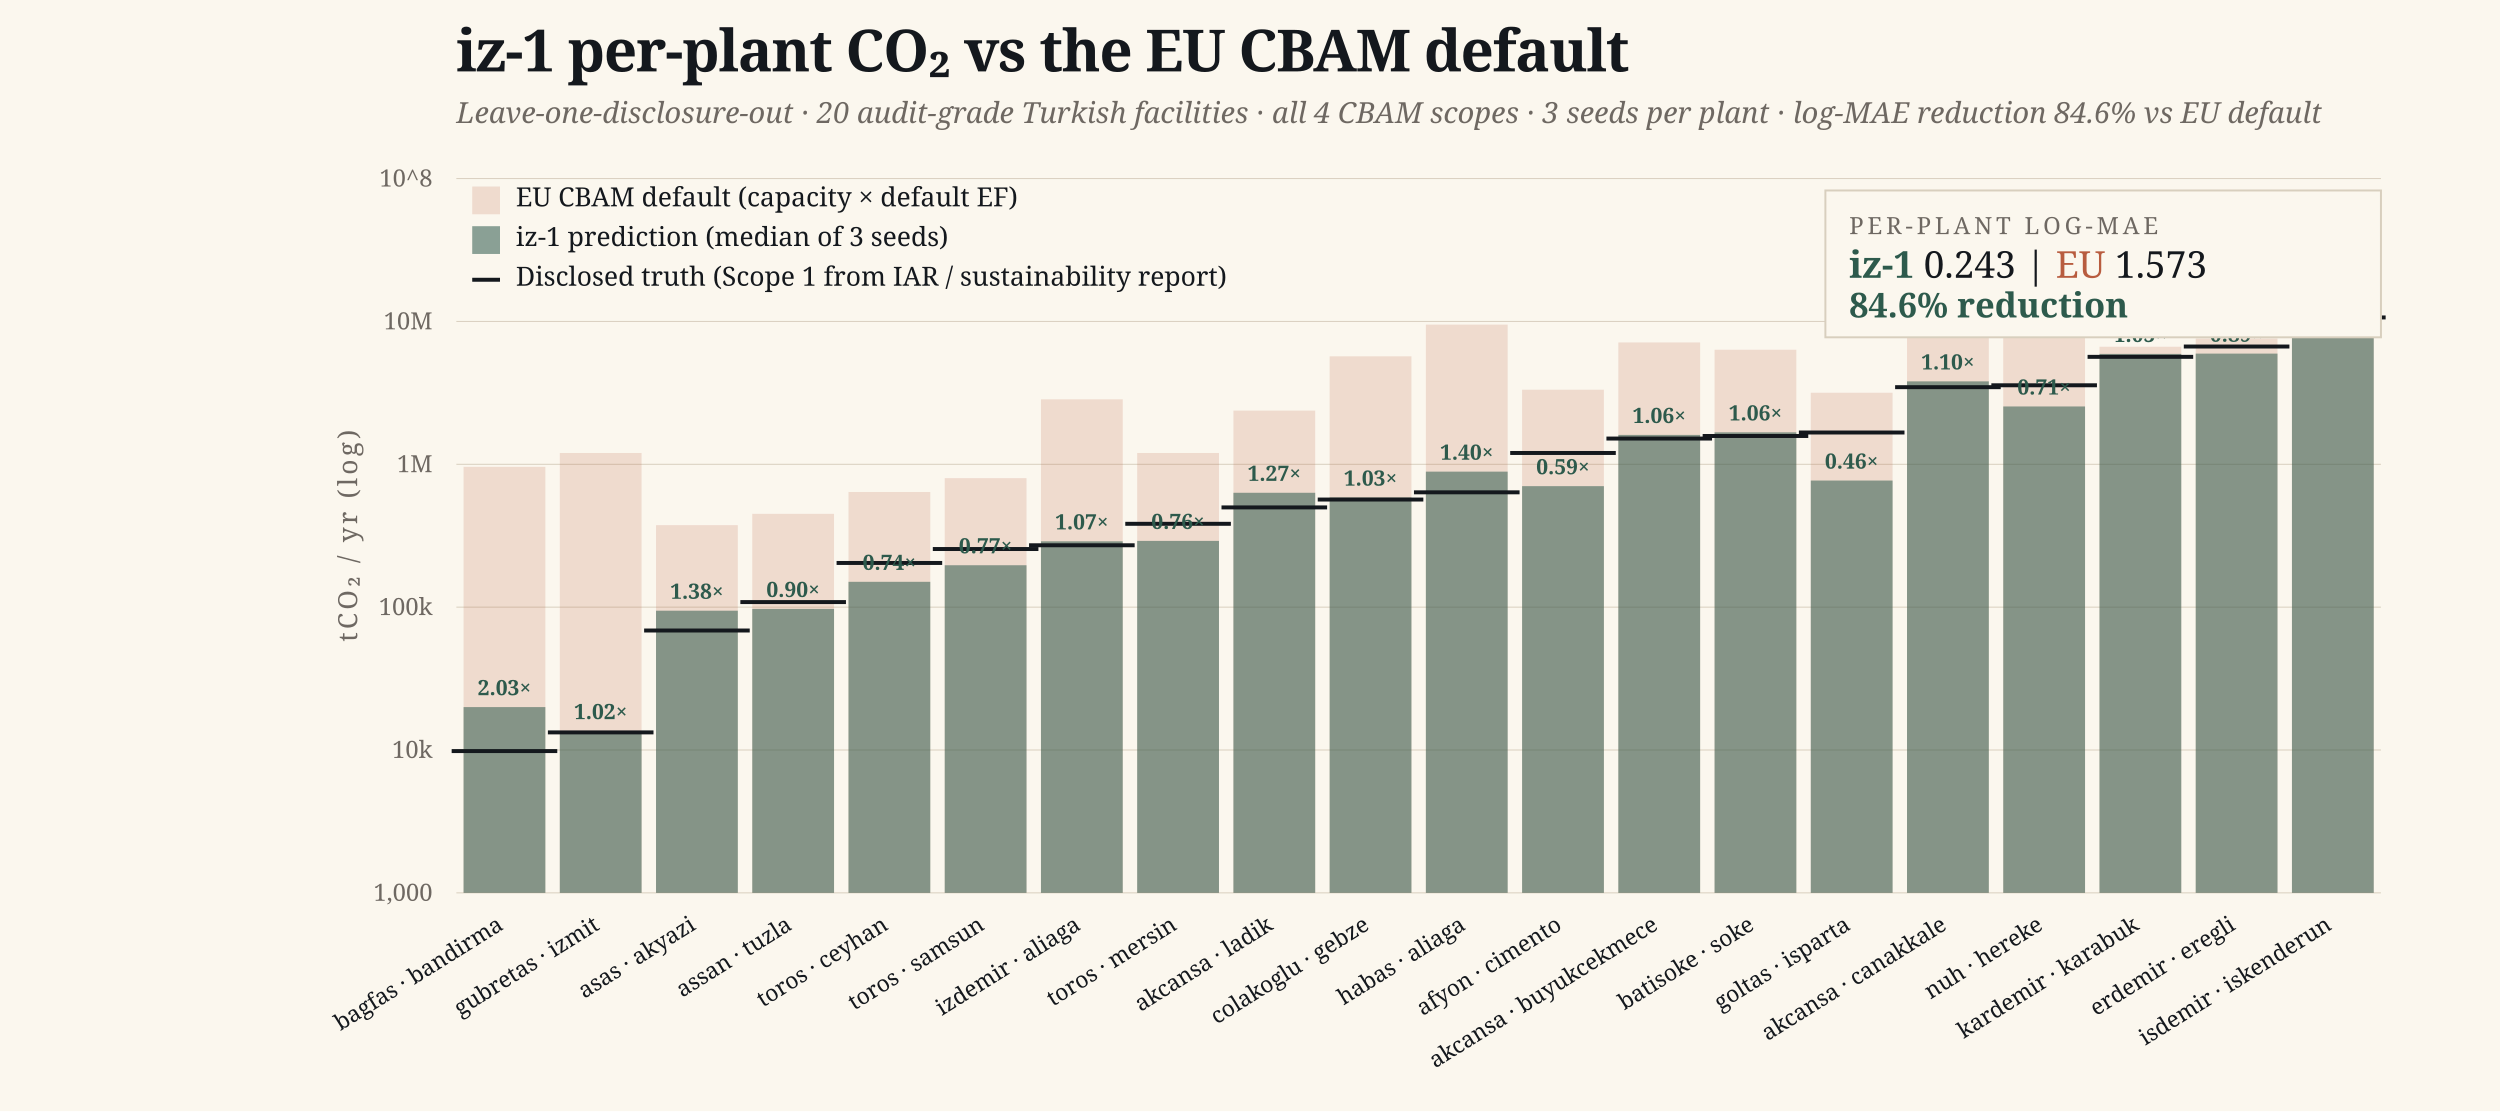
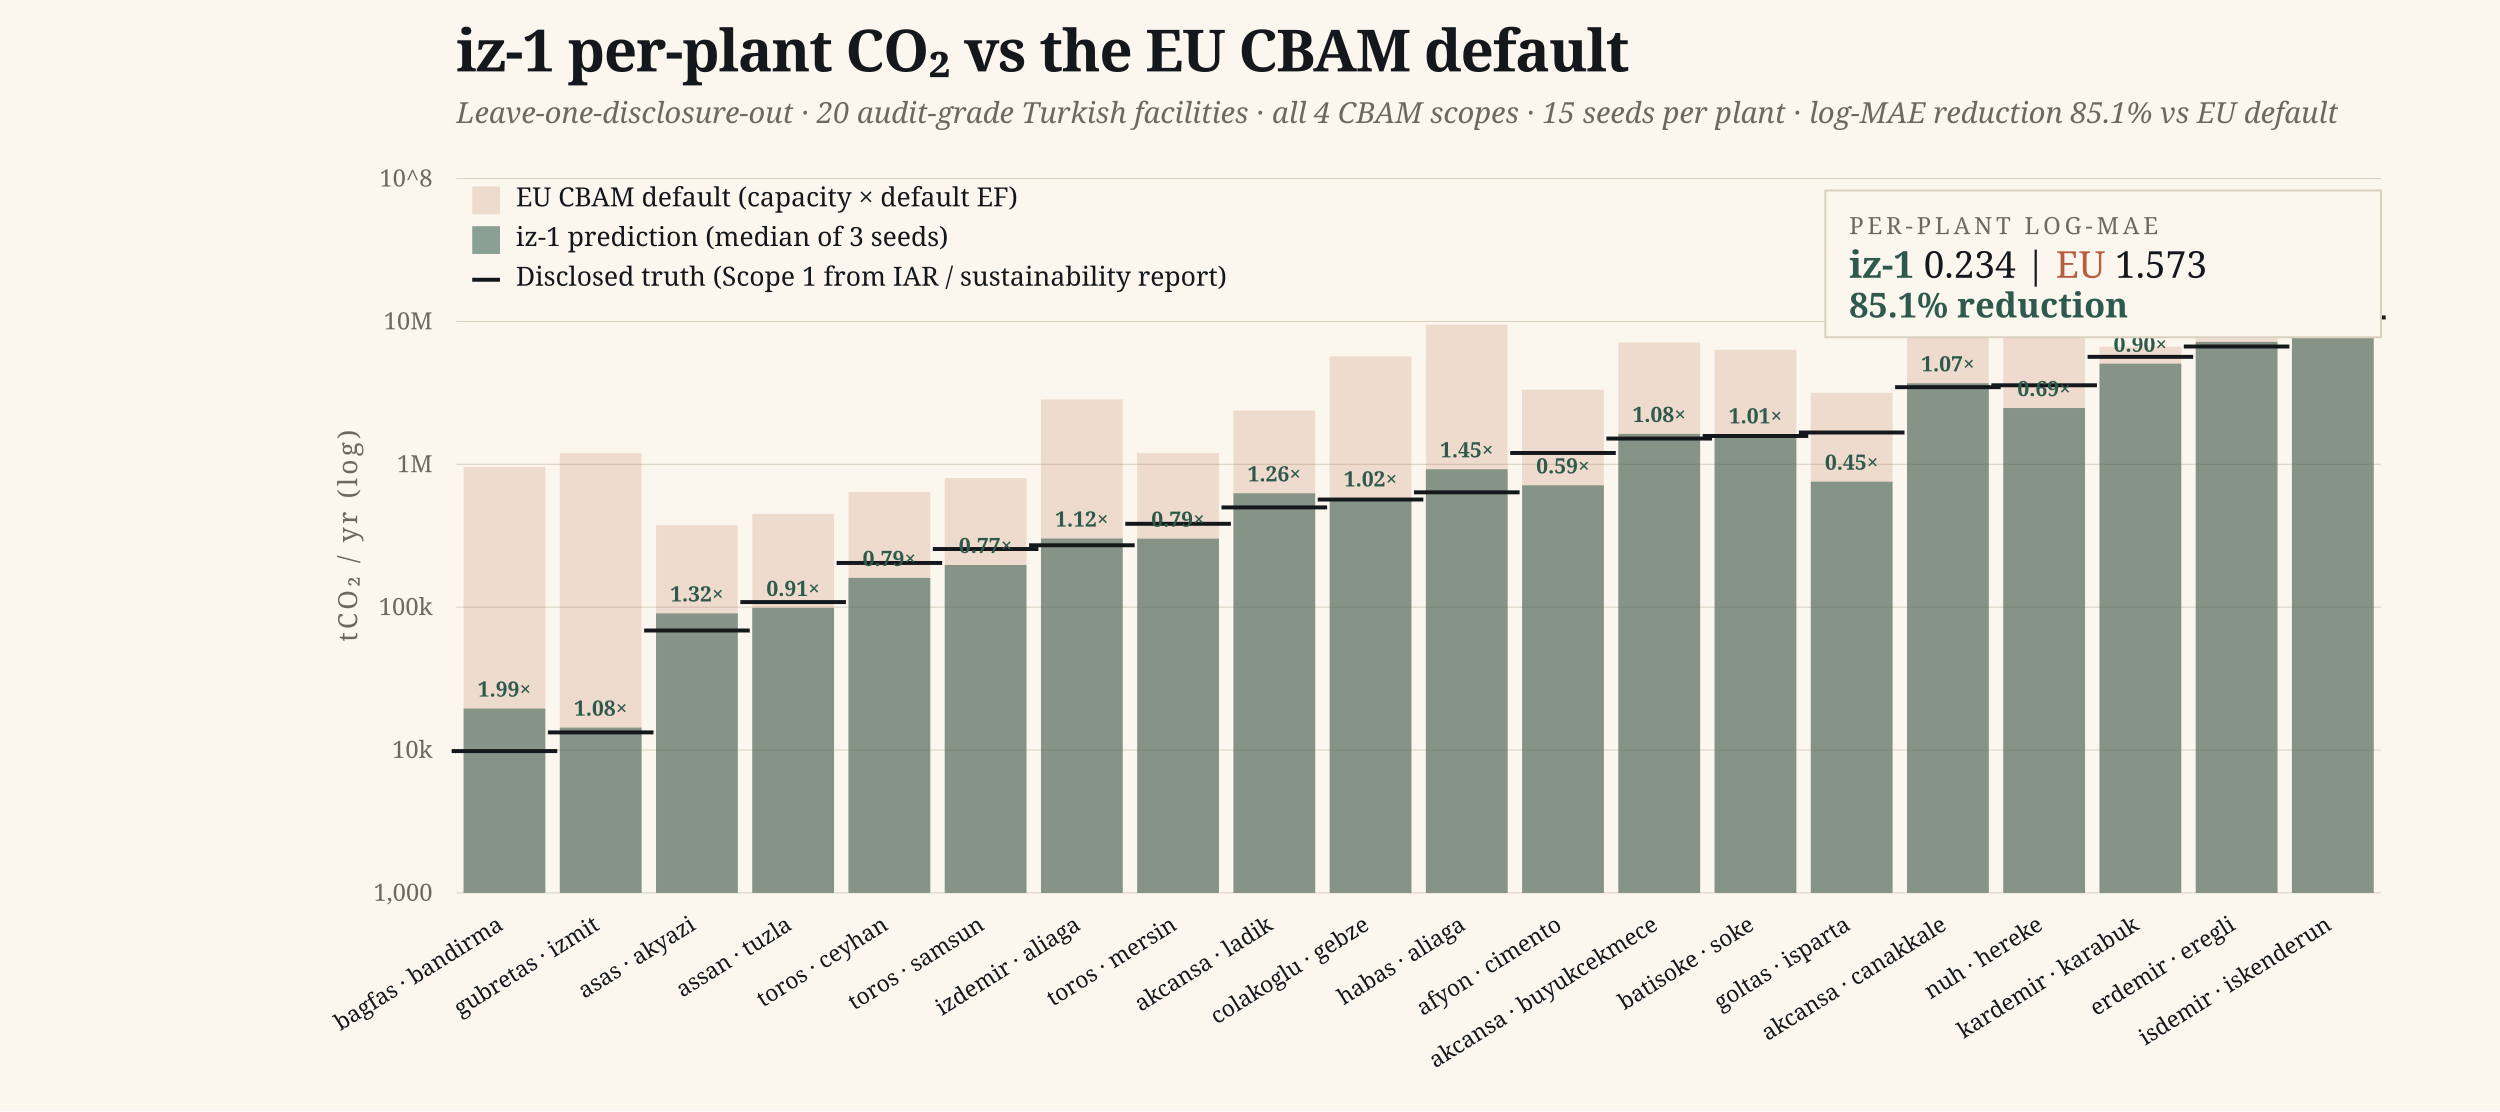
<svg xmlns="http://www.w3.org/2000/svg" viewBox="0 0 1260 560" style="font-family:Georgia,serif;background:#fbf7ee">
  <rect x="0" y="0" width="1260" height="560" fill="#fbf7ee" />
  <text x="230" y="36" fill="#14181d" font-size="22pt" font-weight="600" letter-spacing="-0.02em">iz-1 per-plant CO₂ vs the EU CBAM default</text>
-   <text x="230" y="62" fill="#6e6862" font-size="11pt" font-style="italic">Leave-one-disclosure-out · 20 audit-grade Turkish facilities · all 4 CBAM scopes · 3 seeds per plant · log-MAE reduction 84.6% vs EU default</text>
+   <text x="230" y="62" fill="#6e6862" font-size="11pt" font-style="italic">Leave-one-disclosure-out · 20 audit-grade Turkish facilities · all 4 CBAM scopes · 15 seeds per plant · log-MAE reduction 85.1% vs EU default</text>
  <line x1="230" x2="1200" y1="450.0" y2="450.0" stroke="#d8cfbe" stroke-width="0.5" />
  <text x="218" y="454.0" text-anchor="end" font-size="9pt" fill="#6e6862">1,000</text>
  <line x1="230" x2="1200" y1="378.0" y2="378.0" stroke="#d8cfbe" stroke-width="0.5" />
  <text x="218" y="382.0" text-anchor="end" font-size="9pt" fill="#6e6862">10k</text>
  <line x1="230" x2="1200" y1="306.0" y2="306.0" stroke="#d8cfbe" stroke-width="0.5" />
  <text x="218" y="310.0" text-anchor="end" font-size="9pt" fill="#6e6862">100k</text>
  <line x1="230" x2="1200" y1="234.0" y2="234.0" stroke="#d8cfbe" stroke-width="0.5" />
  <text x="218" y="238.0" text-anchor="end" font-size="9pt" fill="#6e6862">1M</text>
  <line x1="230" x2="1200" y1="162.0" y2="162.0" stroke="#d8cfbe" stroke-width="0.5" />
  <text x="218" y="166.0" text-anchor="end" font-size="9pt" fill="#6e6862">10M</text>
  <line x1="230" x2="1200" y1="90.0" y2="90.0" stroke="#d8cfbe" stroke-width="0.5" />
  <text x="218" y="94.0" text-anchor="end" font-size="9pt" fill="#6e6862">10^8</text>
  <text x="180" y="270.0" transform="rotate(-90 180 270.0)" text-anchor="middle" font-size="10pt" fill="#6e6862" letter-spacing="0.12em">tCO₂ / yr (log)</text>
  <rect x="233.637" y="235.276" width="41.225" height="214.724" fill="#b85c3f" opacity="0.18" />
-   <rect x="233.637" y="356.374" width="41.225" height="93.626" fill="#2d5a4c" opacity="0.55" />
+   <rect x="233.637" y="357.097" width="41.225" height="92.903" fill="#2d5a4c" opacity="0.55" />
  <line x1="227.637" x2="280.863" y1="378.543" y2="378.543" stroke="#14181d" stroke-width="2" />
  <text x="254.25" y="468" text-anchor="end" font-size="8.5pt" fill="#14181d" transform="rotate(-32 254.25 468)">bagfas · bandirma</text>
-   <text x="254.25" y="350.374" text-anchor="middle" font-size="8pt" fill="#2d5a4c" font-weight="600">2.03×</text>
+   <text x="254.25" y="351.097" text-anchor="middle" font-size="8pt" fill="#2d5a4c" font-weight="600">1.99×</text>
  <rect x="282.137" y="228.299" width="41.225" height="221.701" fill="#b85c3f" opacity="0.18" />
-   <rect x="282.137" y="368.429" width="41.225" height="81.571" fill="#2d5a4c" opacity="0.55" />
+   <rect x="282.137" y="366.702" width="41.225" height="83.298" fill="#2d5a4c" opacity="0.55" />
  <line x1="276.137" x2="329.363" y1="369.127" y2="369.127" stroke="#14181d" stroke-width="2" />
  <text x="302.75" y="468" text-anchor="end" font-size="8.5pt" fill="#14181d" transform="rotate(-32 302.75 468)">gubretas · izmit</text>
-   <text x="302.75" y="362.429" text-anchor="middle" font-size="8pt" fill="#2d5a4c" font-weight="600">1.02×</text>
+   <text x="302.75" y="360.702" text-anchor="middle" font-size="8pt" fill="#2d5a4c" font-weight="600">1.08×</text>
  <rect x="330.637" y="264.67" width="41.225" height="185.33" fill="#b85c3f" opacity="0.18" />
-   <rect x="330.637" y="307.79" width="41.225" height="142.21" fill="#2d5a4c" opacity="0.55" />
+   <rect x="330.637" y="309.142" width="41.225" height="140.858" fill="#2d5a4c" opacity="0.55" />
  <line x1="324.637" x2="377.863" y1="317.776" y2="317.776" stroke="#14181d" stroke-width="2" />
  <text x="351.25" y="468" text-anchor="end" font-size="8.5pt" fill="#14181d" transform="rotate(-32 351.25 468)">asas · akyazi</text>
-   <text x="351.25" y="301.79" text-anchor="middle" font-size="8pt" fill="#2d5a4c" font-weight="600">1.38×</text>
+   <text x="351.25" y="303.142" text-anchor="middle" font-size="8pt" fill="#2d5a4c" font-weight="600">1.32×</text>
  <rect x="379.137" y="258.969" width="41.225" height="191.031" fill="#b85c3f" opacity="0.18" />
-   <rect x="379.137" y="306.883" width="41.225" height="143.117" fill="#2d5a4c" opacity="0.55" />
+   <rect x="379.137" y="306.371" width="41.225" height="143.629" fill="#2d5a4c" opacity="0.55" />
  <line x1="373.137" x2="426.363" y1="303.449" y2="303.449" stroke="#14181d" stroke-width="2" />
  <text x="399.75" y="468" text-anchor="end" font-size="8.5pt" fill="#14181d" transform="rotate(-32 399.75 468)">assan · tuzla</text>
-   <text x="399.75" y="300.883" text-anchor="middle" font-size="8pt" fill="#2d5a4c" font-weight="600">0.90×</text>
+   <text x="399.75" y="300.371" text-anchor="middle" font-size="8pt" fill="#2d5a4c" font-weight="600">0.91×</text>
  <rect x="427.637" y="247.955" width="41.225" height="202.045" fill="#b85c3f" opacity="0.18" />
-   <rect x="427.637" y="293.23" width="41.225" height="156.77" fill="#2d5a4c" opacity="0.55" />
+   <rect x="427.637" y="291.268" width="41.225" height="158.732" fill="#2d5a4c" opacity="0.55" />
  <line x1="421.637" x2="474.863" y1="283.731" y2="283.731" stroke="#14181d" stroke-width="2" />
  <text x="448.25" y="468" text-anchor="end" font-size="8.5pt" fill="#14181d" transform="rotate(-32 448.25 468)">toros · ceyhan</text>
-   <text x="448.25" y="287.23" text-anchor="middle" font-size="8pt" fill="#2d5a4c" font-weight="600">0.74×</text>
+   <text x="448.25" y="285.268" text-anchor="middle" font-size="8pt" fill="#2d5a4c" font-weight="600">0.79×</text>
  <rect x="476.137" y="240.978" width="41.225" height="209.022" fill="#b85c3f" opacity="0.18" />
-   <rect x="476.137" y="284.882" width="41.225" height="165.118" fill="#2d5a4c" opacity="0.55" />
+   <rect x="476.137" y="284.737" width="41.225" height="165.263" fill="#2d5a4c" opacity="0.55" />
  <line x1="470.137" x2="523.362" y1="276.707" y2="276.707" stroke="#14181d" stroke-width="2" />
  <text x="496.75" y="468" text-anchor="end" font-size="8.5pt" fill="#14181d" transform="rotate(-32 496.75 468)">toros · samsun</text>
-   <text x="496.75" y="278.882" text-anchor="middle" font-size="8pt" fill="#2d5a4c" font-weight="600">0.77×</text>
+   <text x="496.75" y="278.737" text-anchor="middle" font-size="8pt" fill="#2d5a4c" font-weight="600">0.77×</text>
  <rect x="524.638" y="201.251" width="41.225" height="248.749" fill="#b85c3f" opacity="0.18" />
-   <rect x="524.638" y="272.817" width="41.225" height="177.183" fill="#2d5a4c" opacity="0.55" />
+   <rect x="524.638" y="271.403" width="41.225" height="178.597" fill="#2d5a4c" opacity="0.55" />
  <line x1="518.638" x2="571.862" y1="274.812" y2="274.812" stroke="#14181d" stroke-width="2" />
  <text x="545.25" y="468" text-anchor="end" font-size="8.5pt" fill="#14181d" transform="rotate(-32 545.25 468)">izdemir · aliaga</text>
-   <text x="545.25" y="266.817" text-anchor="middle" font-size="8pt" fill="#2d5a4c" font-weight="600">1.07×</text>
+   <text x="545.25" y="265.403" text-anchor="middle" font-size="8pt" fill="#2d5a4c" font-weight="600">1.12×</text>
  <rect x="573.138" y="228.299" width="41.225" height="221.701" fill="#b85c3f" opacity="0.18" />
-   <rect x="573.138" y="272.608" width="41.225" height="177.392" fill="#2d5a4c" opacity="0.55" />
+   <rect x="573.138" y="271.478" width="41.225" height="178.522" fill="#2d5a4c" opacity="0.55" />
  <line x1="567.138" x2="620.362" y1="263.997" y2="263.997" stroke="#14181d" stroke-width="2" />
  <text x="593.75" y="468" text-anchor="end" font-size="8.5pt" fill="#14181d" transform="rotate(-32 593.75 468)">toros · mersin</text>
-   <text x="593.75" y="266.608" text-anchor="middle" font-size="8pt" fill="#2d5a4c" font-weight="600">0.76×</text>
+   <text x="593.75" y="265.478" text-anchor="middle" font-size="8pt" fill="#2d5a4c" font-weight="600">0.79×</text>
  <rect x="621.638" y="206.939" width="41.225" height="243.061" fill="#b85c3f" opacity="0.18" />
-   <rect x="621.638" y="248.362" width="41.225" height="201.638" fill="#2d5a4c" opacity="0.55" />
+   <rect x="621.638" y="248.619" width="41.225" height="201.381" fill="#2d5a4c" opacity="0.55" />
  <line x1="615.638" x2="668.862" y1="255.737" y2="255.737" stroke="#14181d" stroke-width="2" />
  <text x="642.25" y="468" text-anchor="end" font-size="8.5pt" fill="#14181d" transform="rotate(-32 642.25 468)">akcansa · ladik</text>
-   <text x="642.25" y="242.362" text-anchor="middle" font-size="8pt" fill="#2d5a4c" font-weight="600">1.27×</text>
+   <text x="642.25" y="242.619" text-anchor="middle" font-size="8pt" fill="#2d5a4c" font-weight="600">1.26×</text>
  <rect x="670.138" y="179.577" width="41.225" height="270.423" fill="#b85c3f" opacity="0.18" />
-   <rect x="670.138" y="250.764" width="41.225" height="199.236" fill="#2d5a4c" opacity="0.55" />
+   <rect x="670.138" y="251.179" width="41.225" height="198.821" fill="#2d5a4c" opacity="0.55" />
  <line x1="664.138" x2="717.362" y1="251.769" y2="251.769" stroke="#14181d" stroke-width="2" />
  <text x="690.75" y="468" text-anchor="end" font-size="8.5pt" fill="#14181d" transform="rotate(-32 690.75 468)">colakoglu · gebze</text>
-   <text x="690.75" y="244.764" text-anchor="middle" font-size="8pt" fill="#2d5a4c" font-weight="600">1.03×</text>
+   <text x="690.75" y="245.179" text-anchor="middle" font-size="8pt" fill="#2d5a4c" font-weight="600">1.02×</text>
  <rect x="718.638" y="163.604" width="41.225" height="286.396" fill="#b85c3f" opacity="0.18" />
-   <rect x="718.638" y="237.705" width="41.225" height="212.295" fill="#2d5a4c" opacity="0.55" />
+   <rect x="718.638" y="236.504" width="41.225" height="213.496" fill="#2d5a4c" opacity="0.55" />
  <line x1="712.638" x2="765.862" y1="248.133" y2="248.133" stroke="#14181d" stroke-width="2" />
  <text x="739.25" y="468" text-anchor="end" font-size="8.5pt" fill="#14181d" transform="rotate(-32 739.25 468)">habas · aliaga</text>
-   <text x="739.25" y="231.705" text-anchor="middle" font-size="8pt" fill="#2d5a4c" font-weight="600">1.40×</text>
+   <text x="739.25" y="230.504" text-anchor="middle" font-size="8pt" fill="#2d5a4c" font-weight="600">1.45×</text>
  <rect x="767.138" y="196.418" width="41.225" height="253.582" fill="#b85c3f" opacity="0.18" />
-   <rect x="767.138" y="245.02" width="41.225" height="204.98" fill="#2d5a4c" opacity="0.55" />
+   <rect x="767.138" y="244.593" width="41.225" height="205.407" fill="#2d5a4c" opacity="0.55" />
  <line x1="761.138" x2="814.362" y1="228.299" y2="228.299" stroke="#14181d" stroke-width="2" />
  <text x="787.75" y="468" text-anchor="end" font-size="8.5pt" fill="#14181d" transform="rotate(-32 787.75 468)">afyon · cimento</text>
-   <text x="787.75" y="239.02" text-anchor="middle" font-size="8pt" fill="#2d5a4c" font-weight="600">0.59×</text>
+   <text x="787.75" y="238.593" text-anchor="middle" font-size="8pt" fill="#2d5a4c" font-weight="600">0.59×</text>
  <rect x="815.638" y="172.586" width="41.225" height="277.414" fill="#b85c3f" opacity="0.18" />
-   <rect x="815.638" y="219.192" width="41.225" height="230.808" fill="#2d5a4c" opacity="0.55" />
+   <rect x="815.638" y="218.68" width="41.225" height="231.32" fill="#2d5a4c" opacity="0.55" />
  <line x1="809.638" x2="862.862" y1="221.031" y2="221.031" stroke="#14181d" stroke-width="2" />
  <text x="836.25" y="468" text-anchor="end" font-size="8.5pt" fill="#14181d" transform="rotate(-32 836.25 468)">akcansa · buyukcekmece</text>
-   <text x="836.25" y="213.192" text-anchor="middle" font-size="8pt" fill="#2d5a4c" font-weight="600">1.06×</text>
+   <text x="836.25" y="212.68" text-anchor="middle" font-size="8pt" fill="#2d5a4c" font-weight="600">1.08×</text>
  <rect x="864.138" y="176.269" width="41.225" height="273.731" fill="#b85c3f" opacity="0.18" />
-   <rect x="864.138" y="217.898" width="41.225" height="232.102" fill="#2d5a4c" opacity="0.55" />
+   <rect x="864.138" y="219.383" width="41.225" height="230.617" fill="#2d5a4c" opacity="0.55" />
  <line x1="858.138" x2="911.362" y1="219.738" y2="219.738" stroke="#14181d" stroke-width="2" />
  <text x="884.75" y="468" text-anchor="end" font-size="8.5pt" fill="#14181d" transform="rotate(-32 884.75 468)">batisoke · soke</text>
-   <text x="884.75" y="211.898" text-anchor="middle" font-size="8pt" fill="#2d5a4c" font-weight="600">1.06×</text>
+   <text x="884.75" y="213.383" text-anchor="middle" font-size="8pt" fill="#2d5a4c" font-weight="600">1.01×</text>
  <rect x="912.638" y="197.943" width="41.225" height="252.057" fill="#b85c3f" opacity="0.18" />
-   <rect x="912.638" y="242.195" width="41.225" height="207.805" fill="#2d5a4c" opacity="0.55" />
+   <rect x="912.638" y="242.758" width="41.225" height="207.242" fill="#2d5a4c" opacity="0.55" />
  <line x1="906.638" x2="959.862" y1="217.982" y2="217.982" stroke="#14181d" stroke-width="2" />
  <text x="933.25" y="468" text-anchor="end" font-size="8.5pt" fill="#14181d" transform="rotate(-32 933.25 468)">goltas · isparta</text>
-   <text x="933.25" y="236.195" text-anchor="middle" font-size="8pt" fill="#2d5a4c" font-weight="600">0.46×</text>
+   <text x="933.25" y="236.758" text-anchor="middle" font-size="8pt" fill="#2d5a4c" font-weight="600">0.45×</text>
  <rect x="961.138" y="163.591" width="41.225" height="286.409" fill="#b85c3f" opacity="0.18" />
-   <rect x="961.138" y="192.205" width="41.225" height="257.795" fill="#2d5a4c" opacity="0.55" />
+   <rect x="961.138" y="193.163" width="41.225" height="256.837" fill="#2d5a4c" opacity="0.55" />
  <line x1="955.138" x2="1008.362" y1="195.132" y2="195.132" stroke="#14181d" stroke-width="2" />
  <text x="981.75" y="468" text-anchor="end" font-size="8.5pt" fill="#14181d" transform="rotate(-32 981.75 468)">akcansa · canakkale</text>
-   <text x="981.75" y="186.205" text-anchor="middle" font-size="8pt" fill="#2d5a4c" font-weight="600">1.10×</text>
+   <text x="981.75" y="187.163" text-anchor="middle" font-size="8pt" fill="#2d5a4c" font-weight="600">1.07×</text>
  <rect x="1009.638" y="163.591" width="41.225" height="286.409" fill="#b85c3f" opacity="0.18" />
-   <rect x="1009.638" y="204.856" width="41.225" height="245.144" fill="#2d5a4c" opacity="0.55" />
+   <rect x="1009.638" y="205.654" width="41.225" height="244.346" fill="#2d5a4c" opacity="0.55" />
  <line x1="1003.638" x2="1056.862" y1="194.179" y2="194.179" stroke="#14181d" stroke-width="2" />
  <text x="1030.25" y="468" text-anchor="end" font-size="8.5pt" fill="#14181d" transform="rotate(-32 1030.25 468)">nuh · hereke</text>
-   <text x="1030.25" y="198.856" text-anchor="middle" font-size="8pt" fill="#2d5a4c" font-weight="600">0.71×</text>
+   <text x="1030.25" y="199.654" text-anchor="middle" font-size="8pt" fill="#2d5a4c" font-weight="600">0.69×</text>
  <rect x="1058.138" y="174.757" width="41.225" height="275.243" fill="#b85c3f" opacity="0.18" />
-   <rect x="1058.138" y="178.363" width="41.225" height="271.637" fill="#2d5a4c" opacity="0.55" />
+   <rect x="1058.138" y="183.292" width="41.225" height="266.708" fill="#2d5a4c" opacity="0.55" />
  <line x1="1052.138" x2="1105.362" y1="179.849" y2="179.849" stroke="#14181d" stroke-width="2" />
  <text x="1078.75" y="468" text-anchor="end" font-size="8.5pt" fill="#14181d" transform="rotate(-32 1078.75 468)">kardemir · karabuk</text>
-   <text x="1078.75" y="172.363" text-anchor="middle" font-size="8pt" fill="#2d5a4c" font-weight="600">1.05×</text>
+   <text x="1078.75" y="177.292" text-anchor="middle" font-size="8pt" fill="#2d5a4c" font-weight="600">0.90×</text>
  <rect x="1106.638" y="170.581" width="41.225" height="279.419" fill="#b85c3f" opacity="0.18" />
-   <rect x="1106.638" y="178.222" width="41.225" height="271.778" fill="#2d5a4c" opacity="0.55" />
+   <rect x="1106.638" y="172.315" width="41.225" height="277.685" fill="#2d5a4c" opacity="0.55" />
  <line x1="1100.638" x2="1153.862" y1="174.648" y2="174.648" stroke="#14181d" stroke-width="2" />
  <text x="1127.25" y="468" text-anchor="end" font-size="8.5pt" fill="#14181d" transform="rotate(-32 1127.25 468)">erdemir · eregli</text>
-   <text x="1127.25" y="172.222" text-anchor="middle" font-size="8pt" fill="#2d5a4c" font-weight="600">0.89×</text>
+   <text x="1127.25" y="166.315" text-anchor="middle" font-size="8pt" fill="#2d5a4c" font-weight="600">1.08×</text>
  <rect x="1155.138" y="160.624" width="41.225" height="289.376" fill="#b85c3f" opacity="0.18" />
-   <rect x="1155.138" y="165.222" width="41.225" height="284.778" fill="#2d5a4c" opacity="0.55" />
+   <rect x="1155.138" y="162.086" width="41.225" height="287.914" fill="#2d5a4c" opacity="0.55" />
  <line x1="1149.138" x2="1202.362" y1="159.992" y2="159.992" stroke="#14181d" stroke-width="2" />
  <text x="1175.75" y="468" text-anchor="end" font-size="8.5pt" fill="#14181d" transform="rotate(-32 1175.75 468)">isdemir · iskenderun</text>
-   <text x="1175.75" y="159.222" text-anchor="middle" font-size="8pt" fill="#2d5a4c" font-weight="600">0.85×</text>
+   <text x="1175.75" y="156.086" text-anchor="middle" font-size="8pt" fill="#2d5a4c" font-weight="600">0.94×</text>
  <rect x="238" y="94" width="14" height="14" fill="#b85c3f" opacity="0.18" />
  <text x="260" y="104" font-size="10pt" fill="#14181d">EU CBAM default (capacity × default EF)</text>
  <rect x="238" y="114" width="14" height="14" fill="#2d5a4c" opacity="0.55" />
  <text x="260" y="124" font-size="10pt" fill="#14181d">iz-1 prediction (median of 3 seeds)</text>
  <line x1="238" x2="252" y1="141" y2="141" stroke="#14181d" stroke-width="2" />
  <text x="260" y="144" font-size="10pt" fill="#14181d">Disclosed truth (Scope 1 from IAR / sustainability report)</text>
  <rect x="920" y="96" width="280" height="74" fill="#fbf7ee" stroke="#d8cfbe" />
  <text x="932" y="118" font-size="9pt" letter-spacing="0.16em" fill="#6e6862" text-transform="uppercase">PER-PLANT LOG-MAE</text>
  <text x="932" y="140" font-size="14pt" fill="#14181d">
-     <tspan font-weight="600" fill="#2d5a4c">iz-1</tspan> 0.243   |   <tspan fill="#b85c3f">EU</tspan> 1.573</text>
-   <text x="932" y="160" font-size="13pt" fill="#2d5a4c" font-weight="600">84.6% reduction</text>
+     <tspan font-weight="600" fill="#2d5a4c">iz-1</tspan> 0.234   |   <tspan fill="#b85c3f">EU</tspan> 1.573</text>
+   <text x="932" y="160" font-size="13pt" fill="#2d5a4c" font-weight="600">85.1% reduction</text>
</svg>
